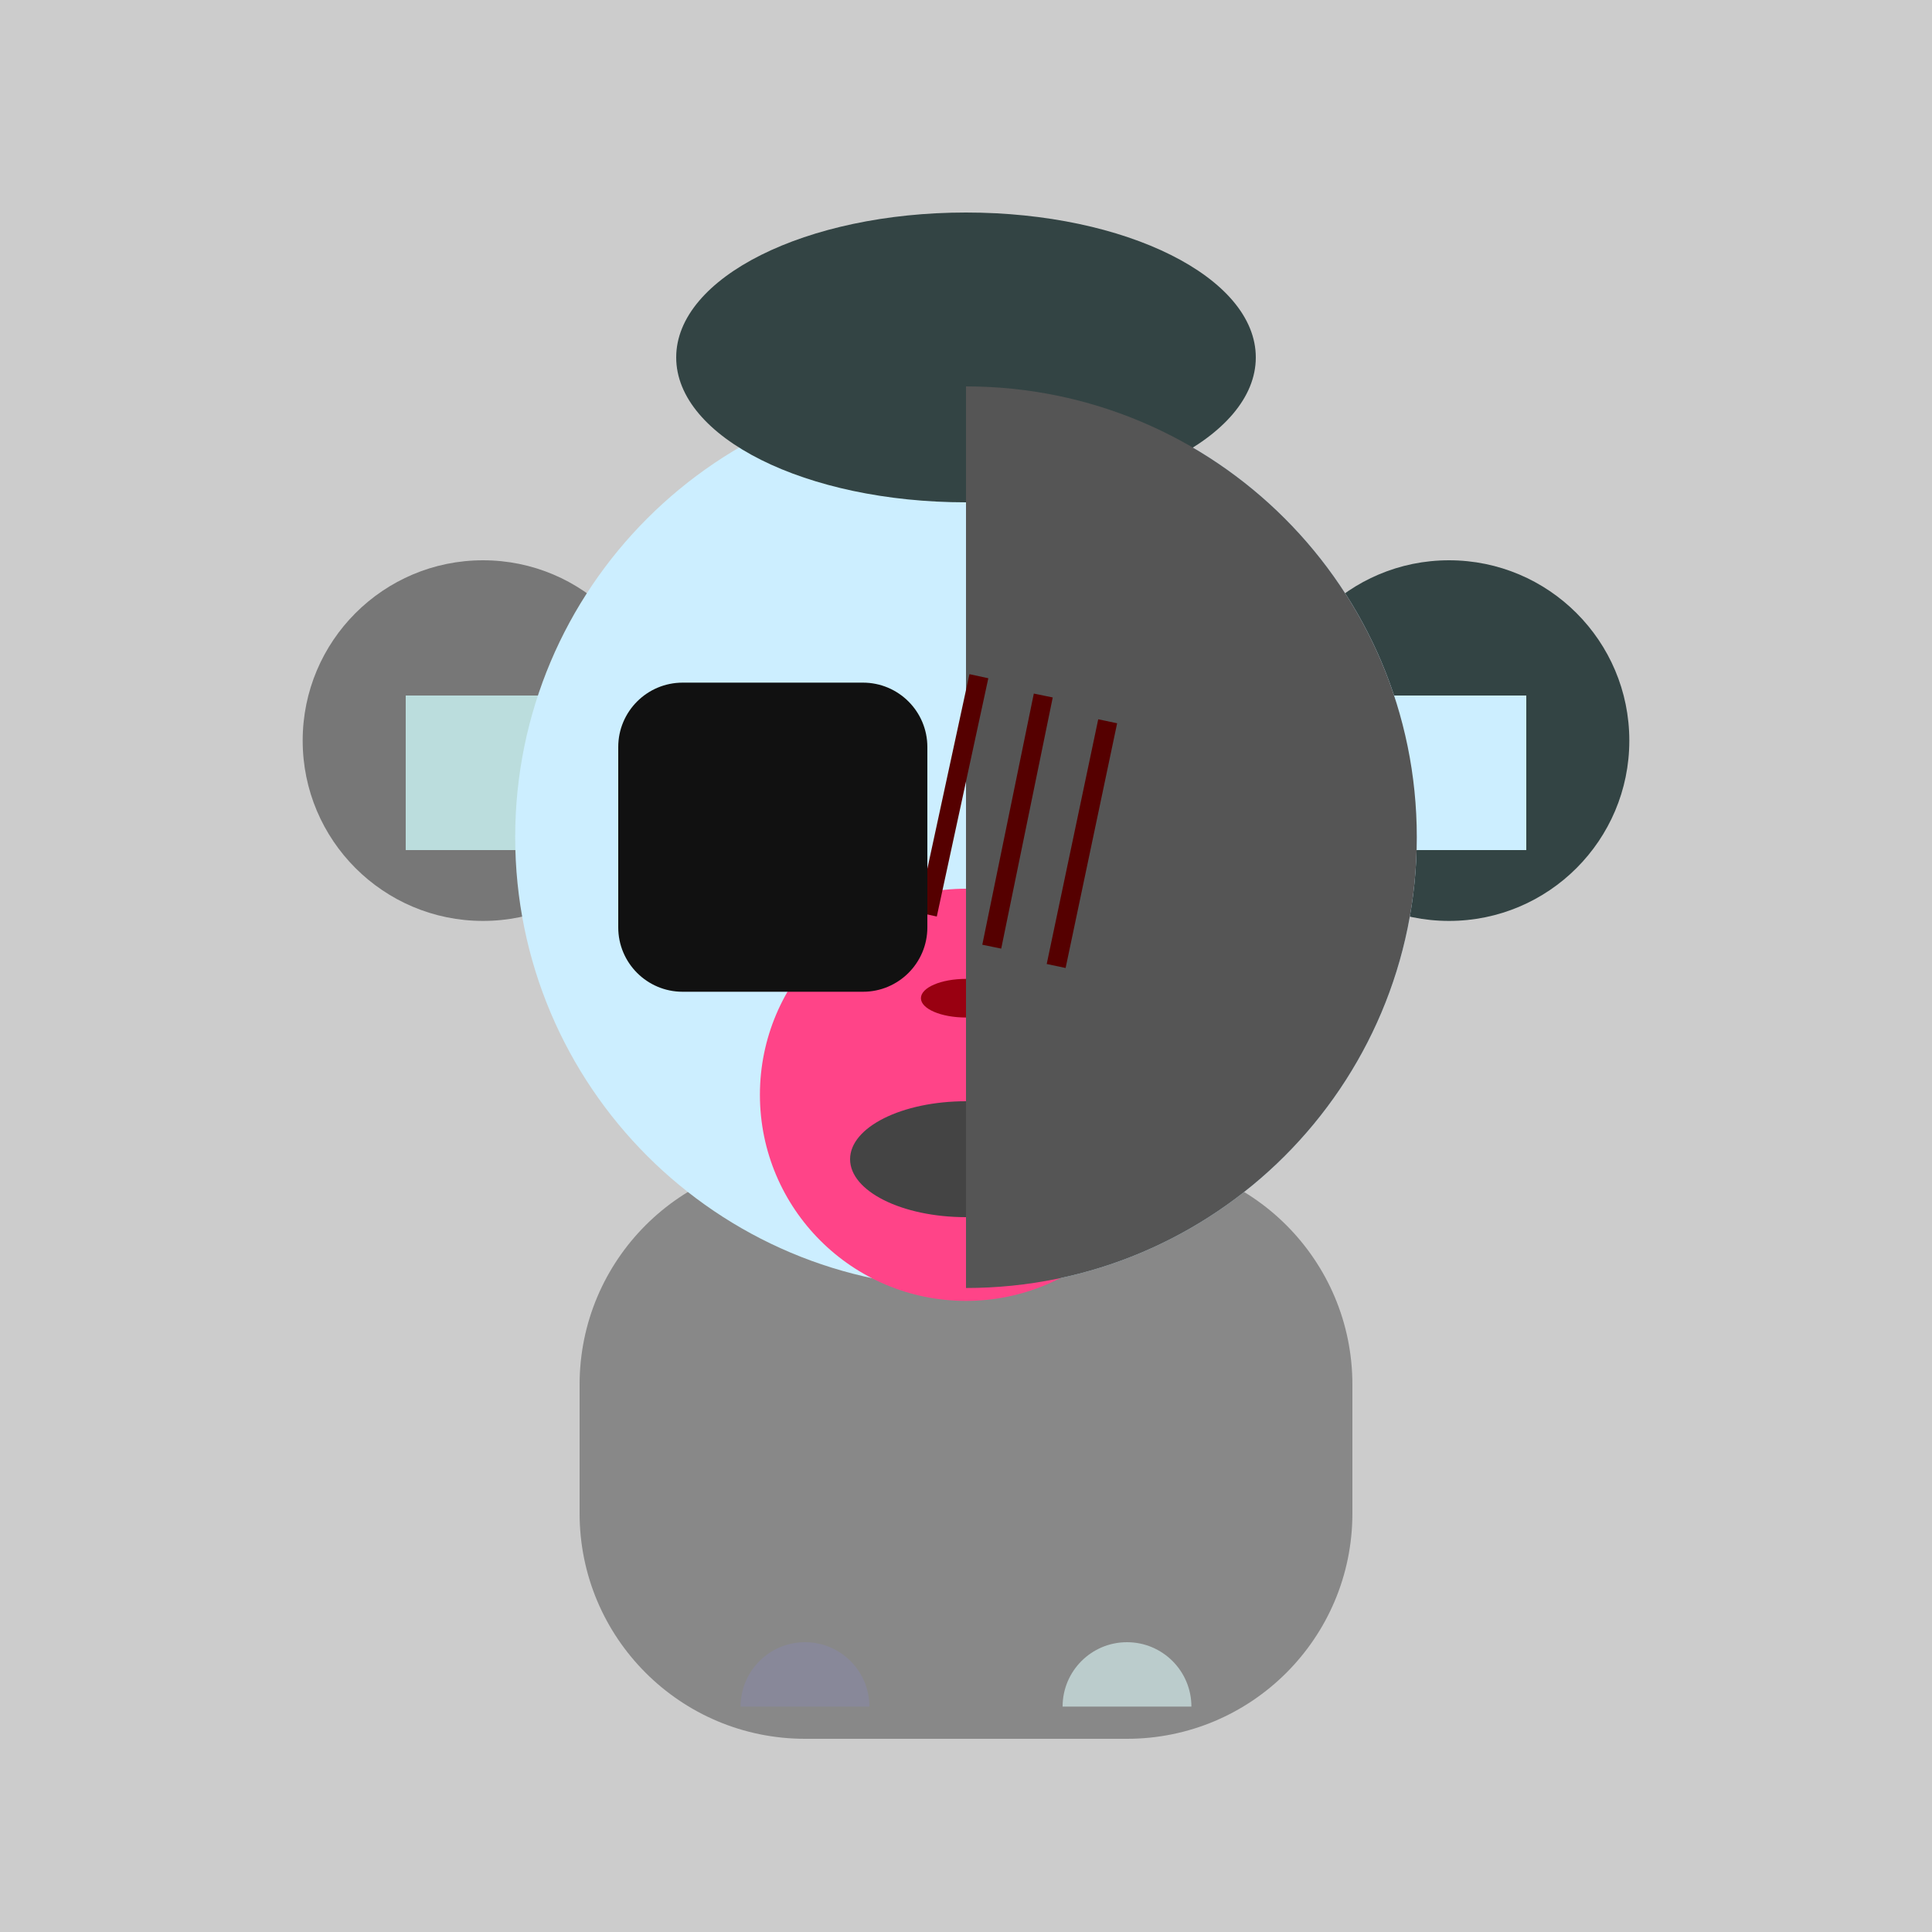
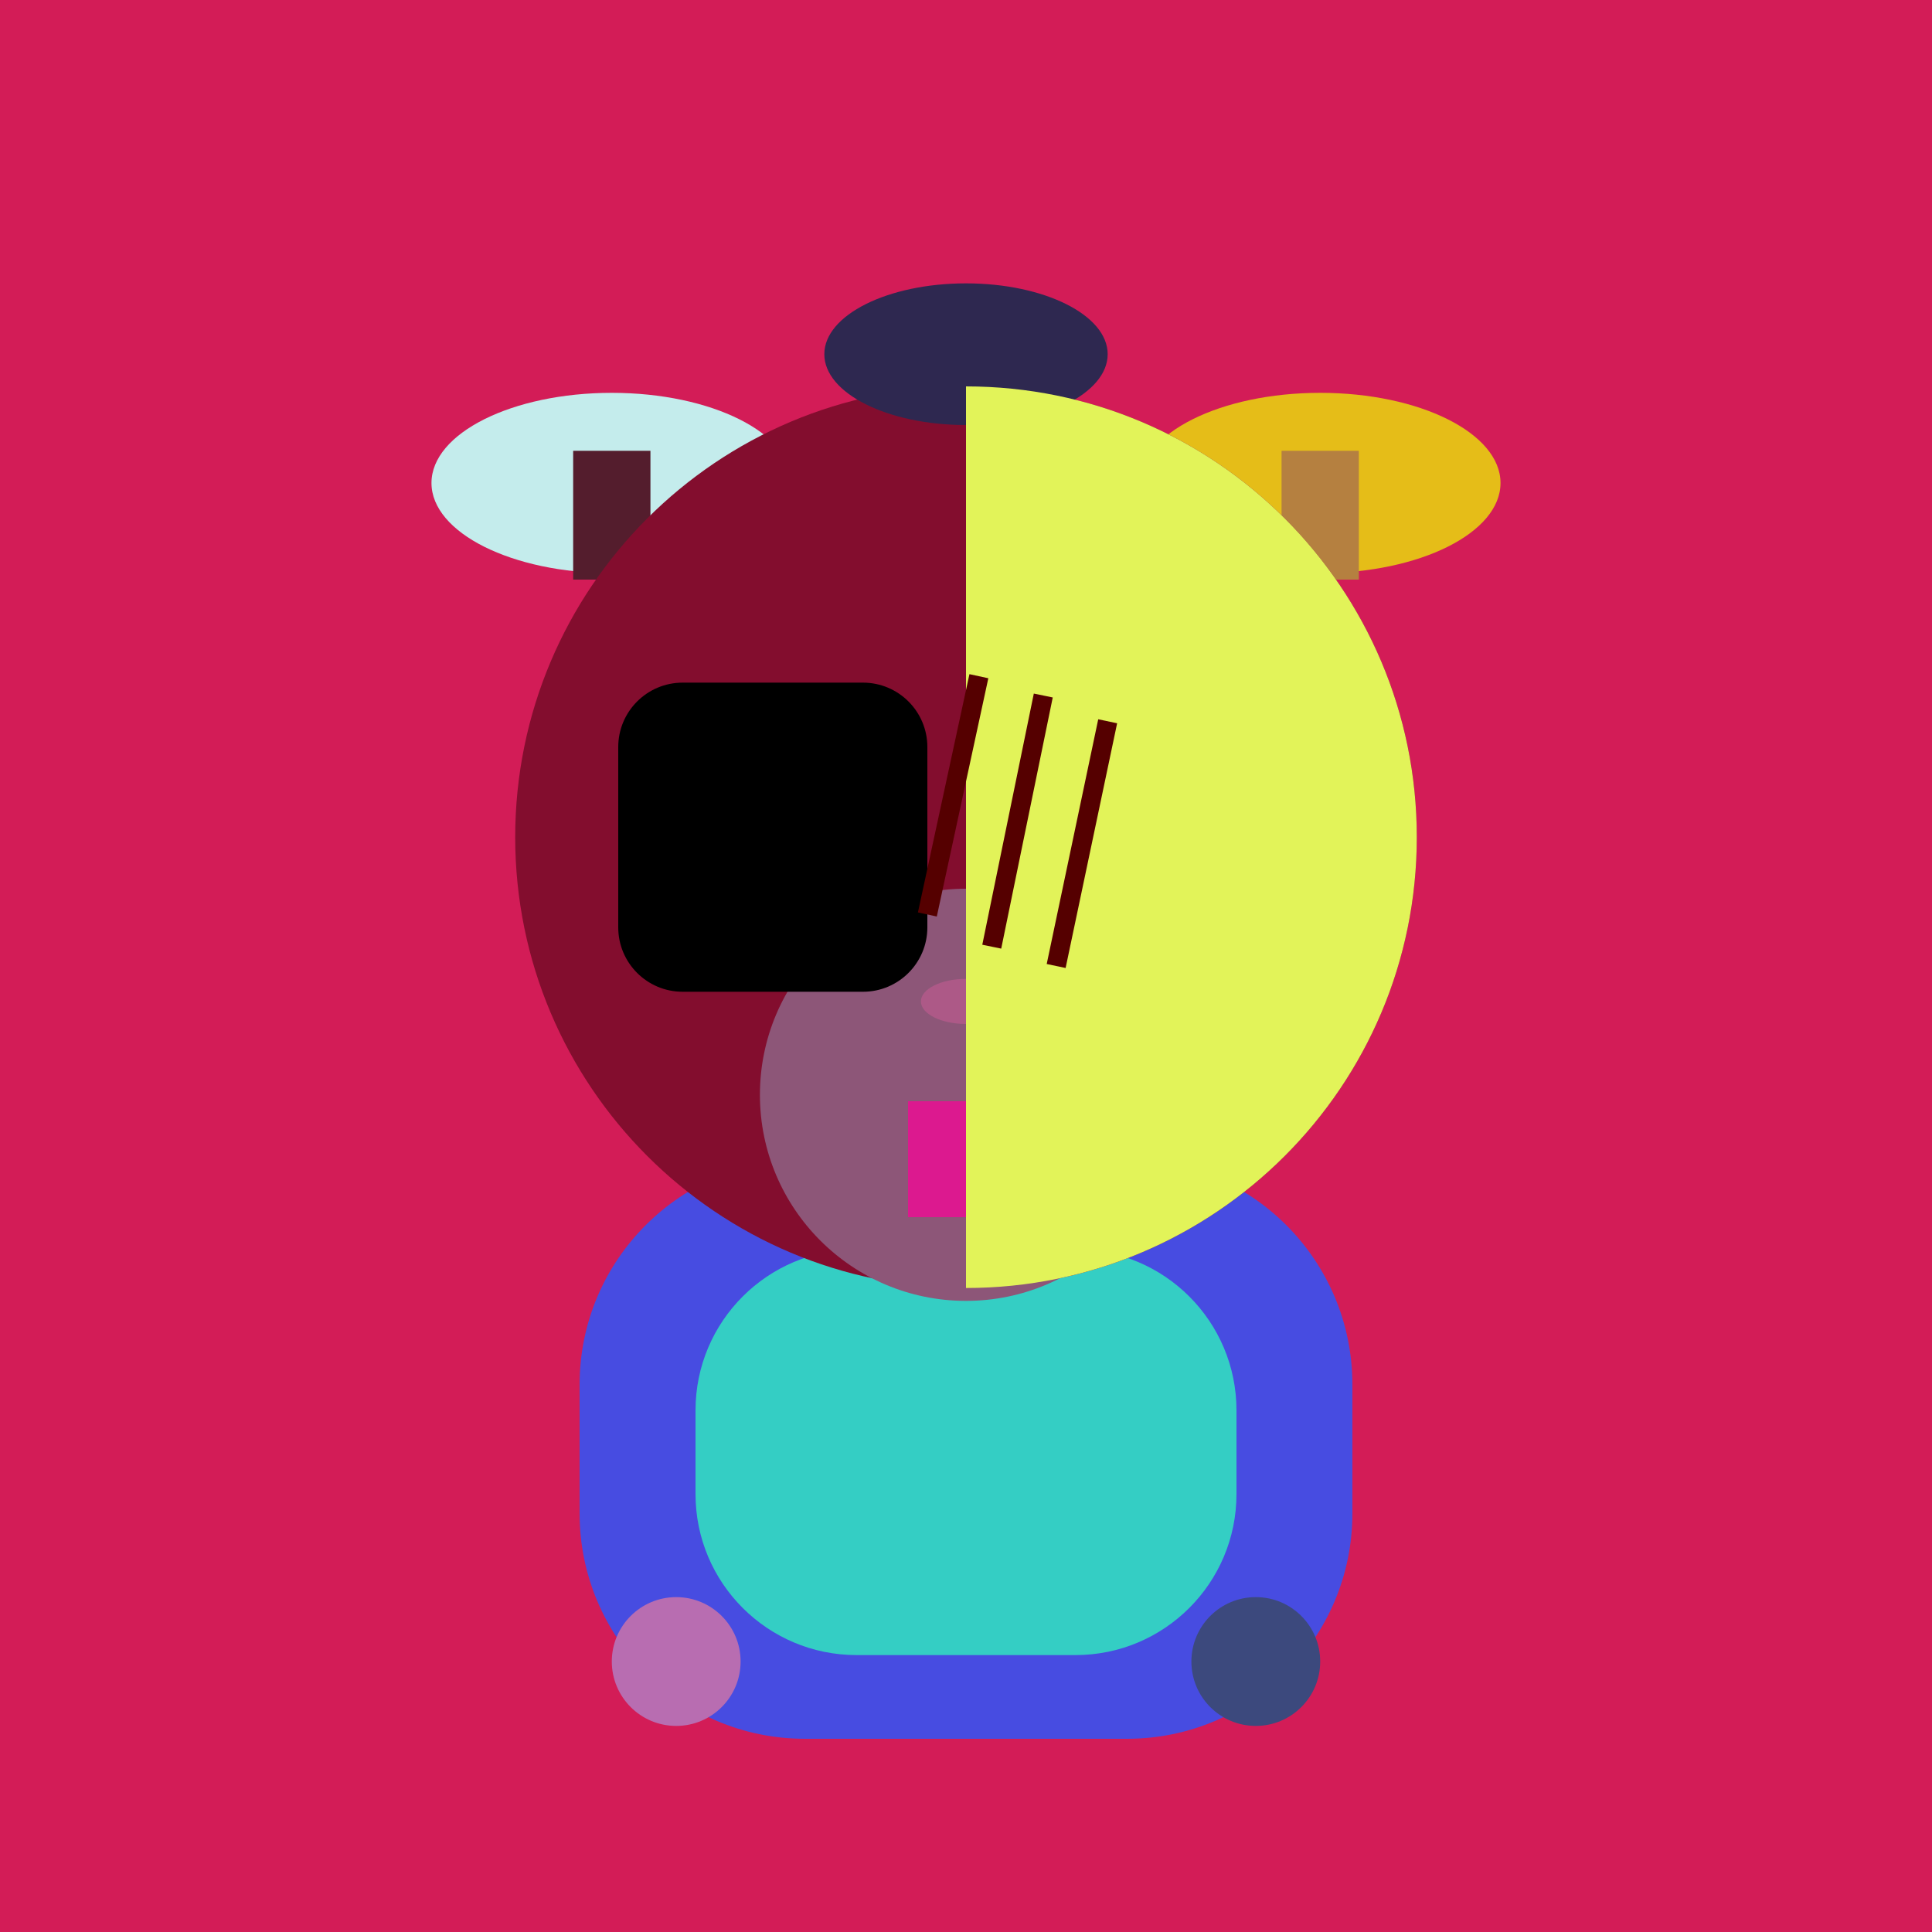
<svg xmlns="http://www.w3.org/2000/svg" viewBox="0 0 300 300">
-   <rect width="100%" height="100%" fill="#CCCCCC" />
-   <rect x="90" y="180" width="120" height="90" rx="35" fill="#888888" />
-   <circle cx="75" cy="115" r="28" fill="#777777" />
-   <circle cx="225" cy="115" r="28" fill="#334444" />
-   <rect x="63" y="108" width="24" height="24" fill="#BBDDDD" />
-   <rect x="213" y="108" width="24" height="24" fill="#CCEEFF" />
-   <circle cx="150" cy="130" r="70" fill="#CCEEFF" />
-   <rect x="105" y="33" width="90" height="45" rx="45" fill="#334444" />
-   <path d="M 102 130 A 18 18 0 0 1 138 130 L 120 130 Z" fill="#0000FF" />
-   <path d="M 162 130 A 18 18 0 0 1 198 130 L 180 130 Z" fill="#FFFF00" />
-   <path d="M 112 130 A 8 8 0 0 1 128 130 L 120 130 Z" fill="#888899" />
-   <path d="M 172 130 A 8 8 0 0 1 188 130 L 180 130 Z" fill="#FF4488" />
-   <circle cx="150" cy="170" r="32" fill="#FF4488" />
-   <ellipse cx="150" cy="155" rx="7" ry="3" fill="#990011" />
-   <rect x="132" y="171" width="36" height="18" rx="18" fill="#444444" />
-   <path d="M 150 60 A 70 70 0 0 1 150 200 L 150 130 Z" fill="#555555" />
+   <rect width="300" height="300" fill="#d31c57" />
+   <rect x="90" y="180" width="120" height="90" rx="35" fill="#474ce1" />
+   <ellipse cx="95" cy="75" rx="28" ry="14" fill="#c4ecec" />
+   <ellipse cx="205" cy="75" rx="28" ry="14" fill="#e5bd18" />
+   <rect x="89" y="70" width="12" height="20" fill="#541d2d" />
+   <rect x="199" y="70" width="12" height="20" fill="#b58040" />
+   <rect x="108" y="194" width="84" height="63" rx="25" fill="#34cec4" />
+   <circle cx="150" cy="130" r="70" fill="#830d2e" />
+   <rect x="128" y="44" width="44" height="22" rx="22" fill="#2e2850" />
+   <polygon points="120,112 102,148 138,148" fill="#e63d1d" />
+   <polygon points="180,112 162,148 198,148" fill="#0f10c3" />
+   <rect x="116" y="126" width="8" height="8" fill="#653da5" />
+   <rect x="176" y="126" width="8" height="8" fill="#25a9df" />
+   <circle cx="150" cy="170" r="32" fill="#8d5678" />
+   <rect x="143" y="152" width="14" height="7" rx="7" fill="#ad5987" />
+   <rect x="141" y="171" width="18" height="18" fill="#dc198f" />
+   <rect x="96" y="106" width="48" height="48" rx="10" ry="10" fill="#000" />
+   <path d="M 150 60 A 70 70 0 0 1 150 200 L 150 130 Z" fill="#e2f359" />
  <path d="M 152 105 L 144 142" stroke="#550000" stroke-width="3" />
  <path d="M 162 108 L 154 147" stroke="#550000" stroke-width="3" />
  <path d="M 172 112 L 164 150" stroke="#550000" stroke-width="3" />
-   <rect x="96" y="106" width="48" height="48" rx="10" ry="10" fill="#111111" />
-   <path d="M 115 265 A 10 10 0 0 1 135 265 L 125 265 Z" fill="#888899" />
-   <path d="M 165 265 A 10 10 0 0 1 185 265 L 175 265 Z" fill="#BBCCCC" />
+   <circle cx="105" cy="258" r="10" fill="#b86db1" />
+   <circle cx="195" cy="258" r="10" fill="#3c497d" />
</svg>
